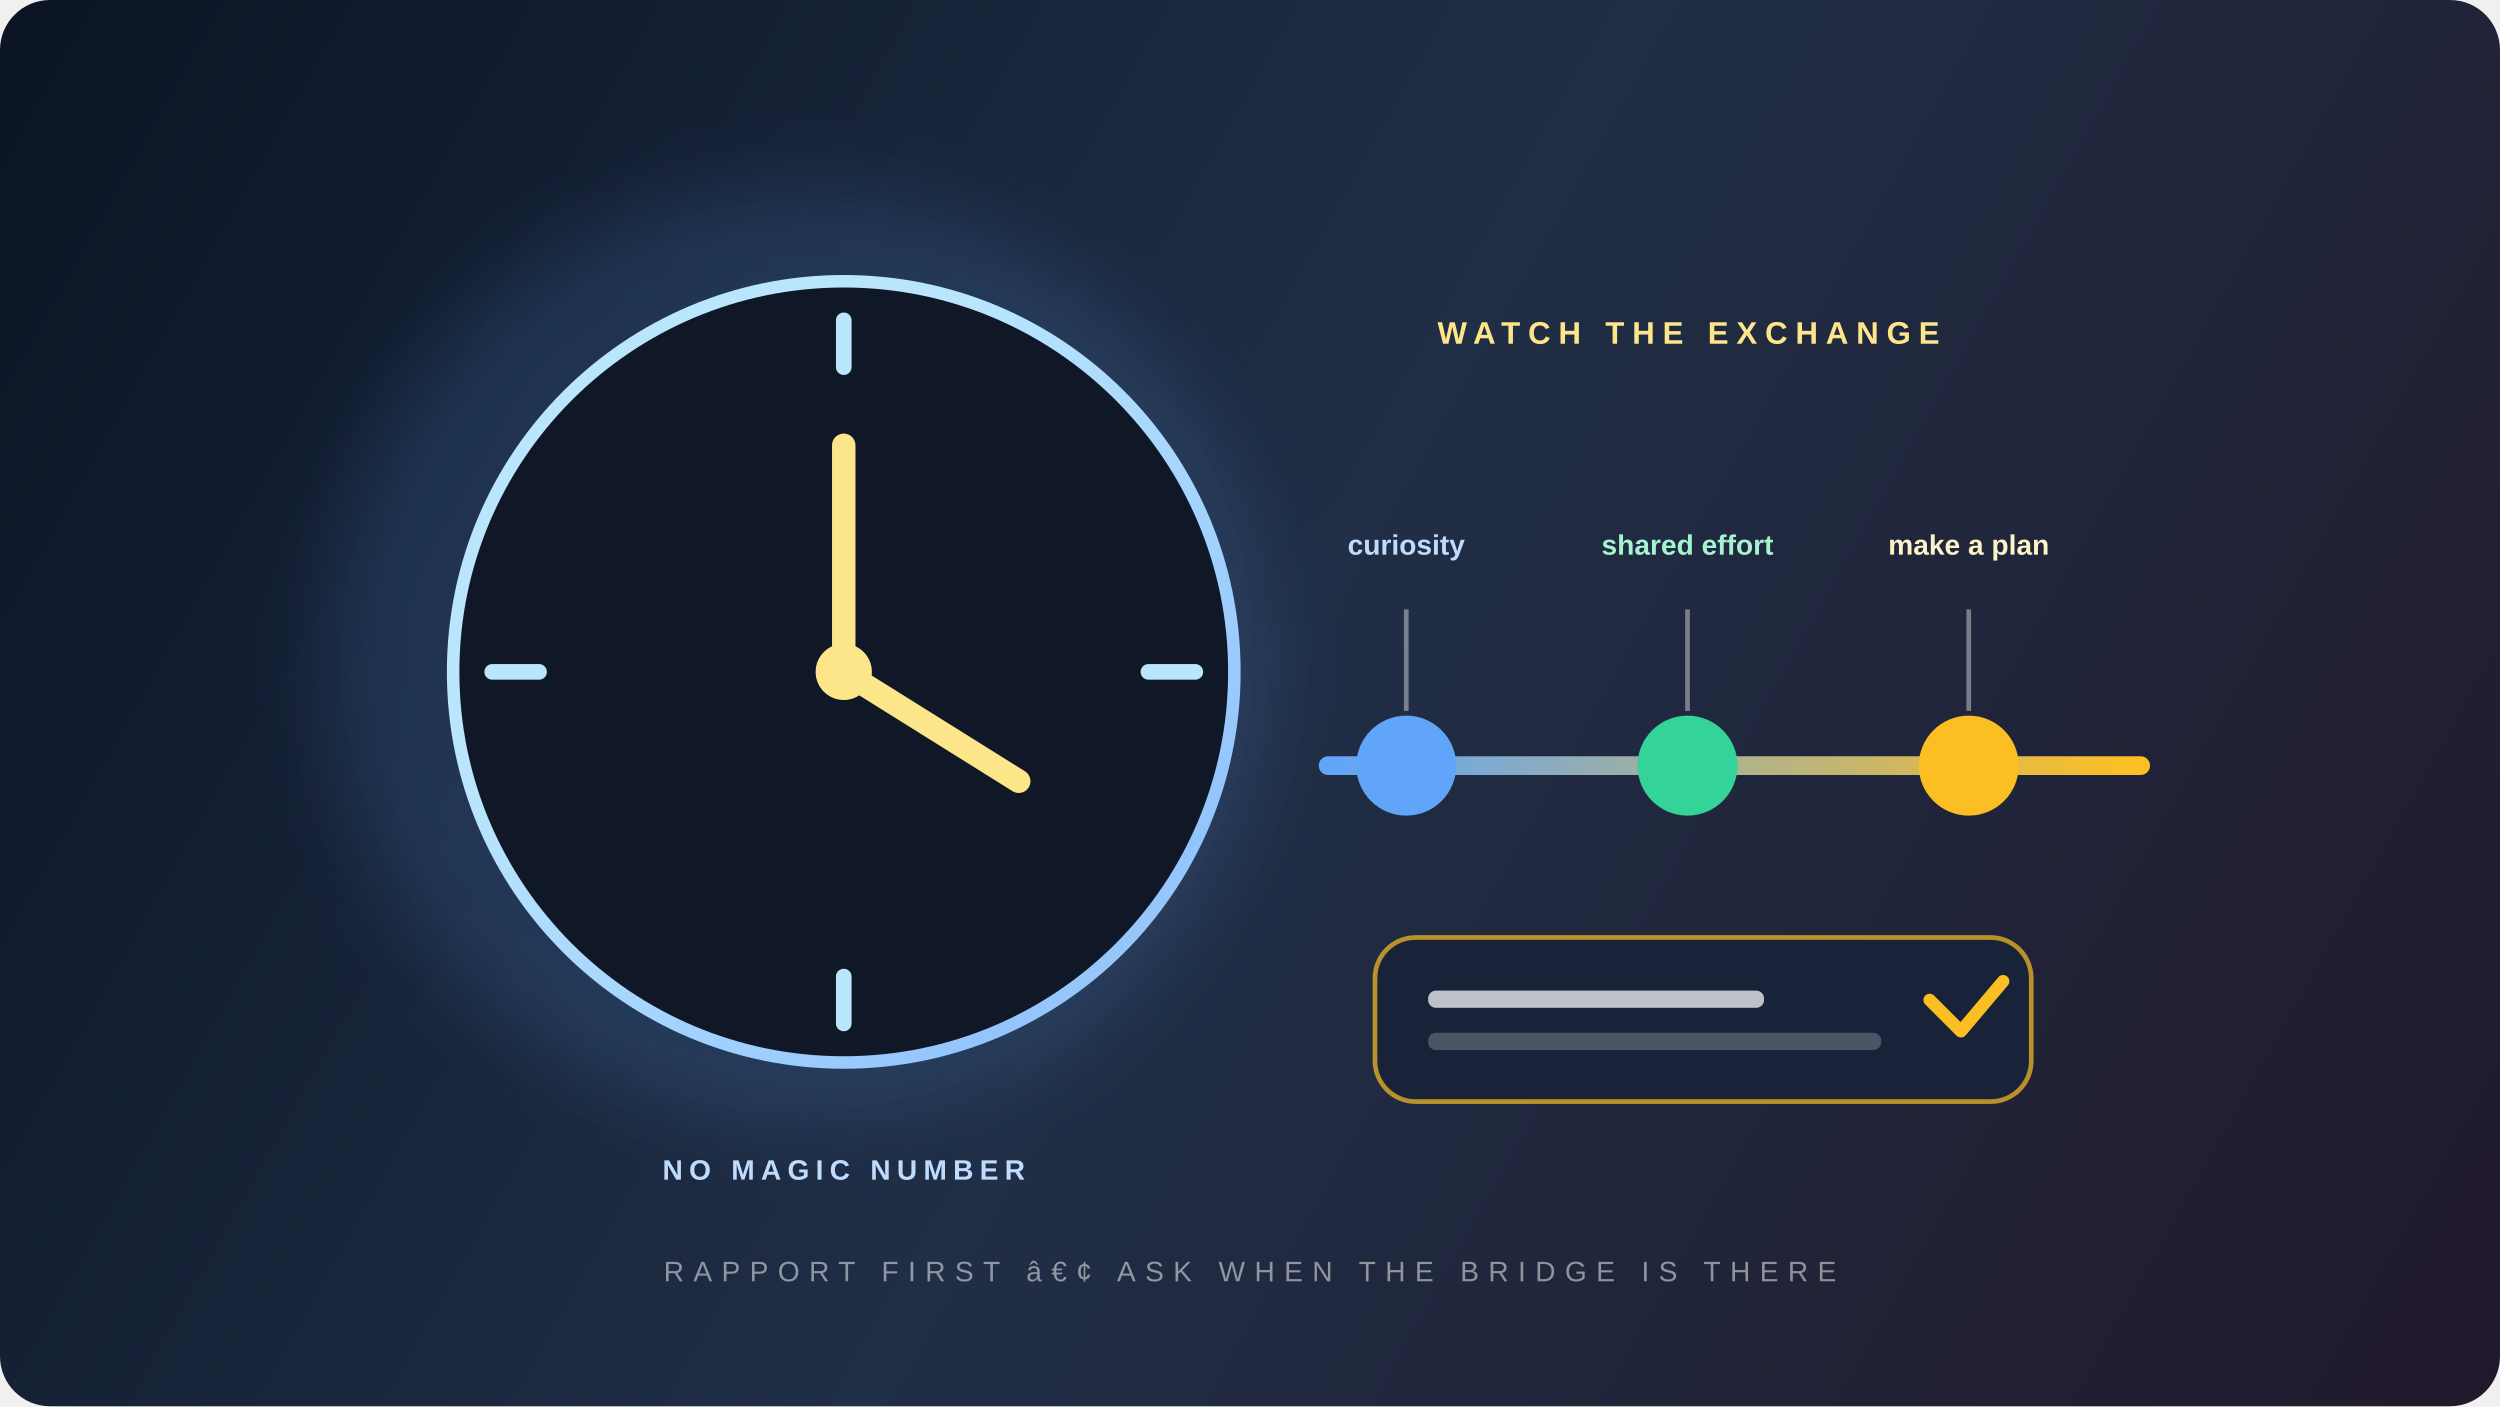
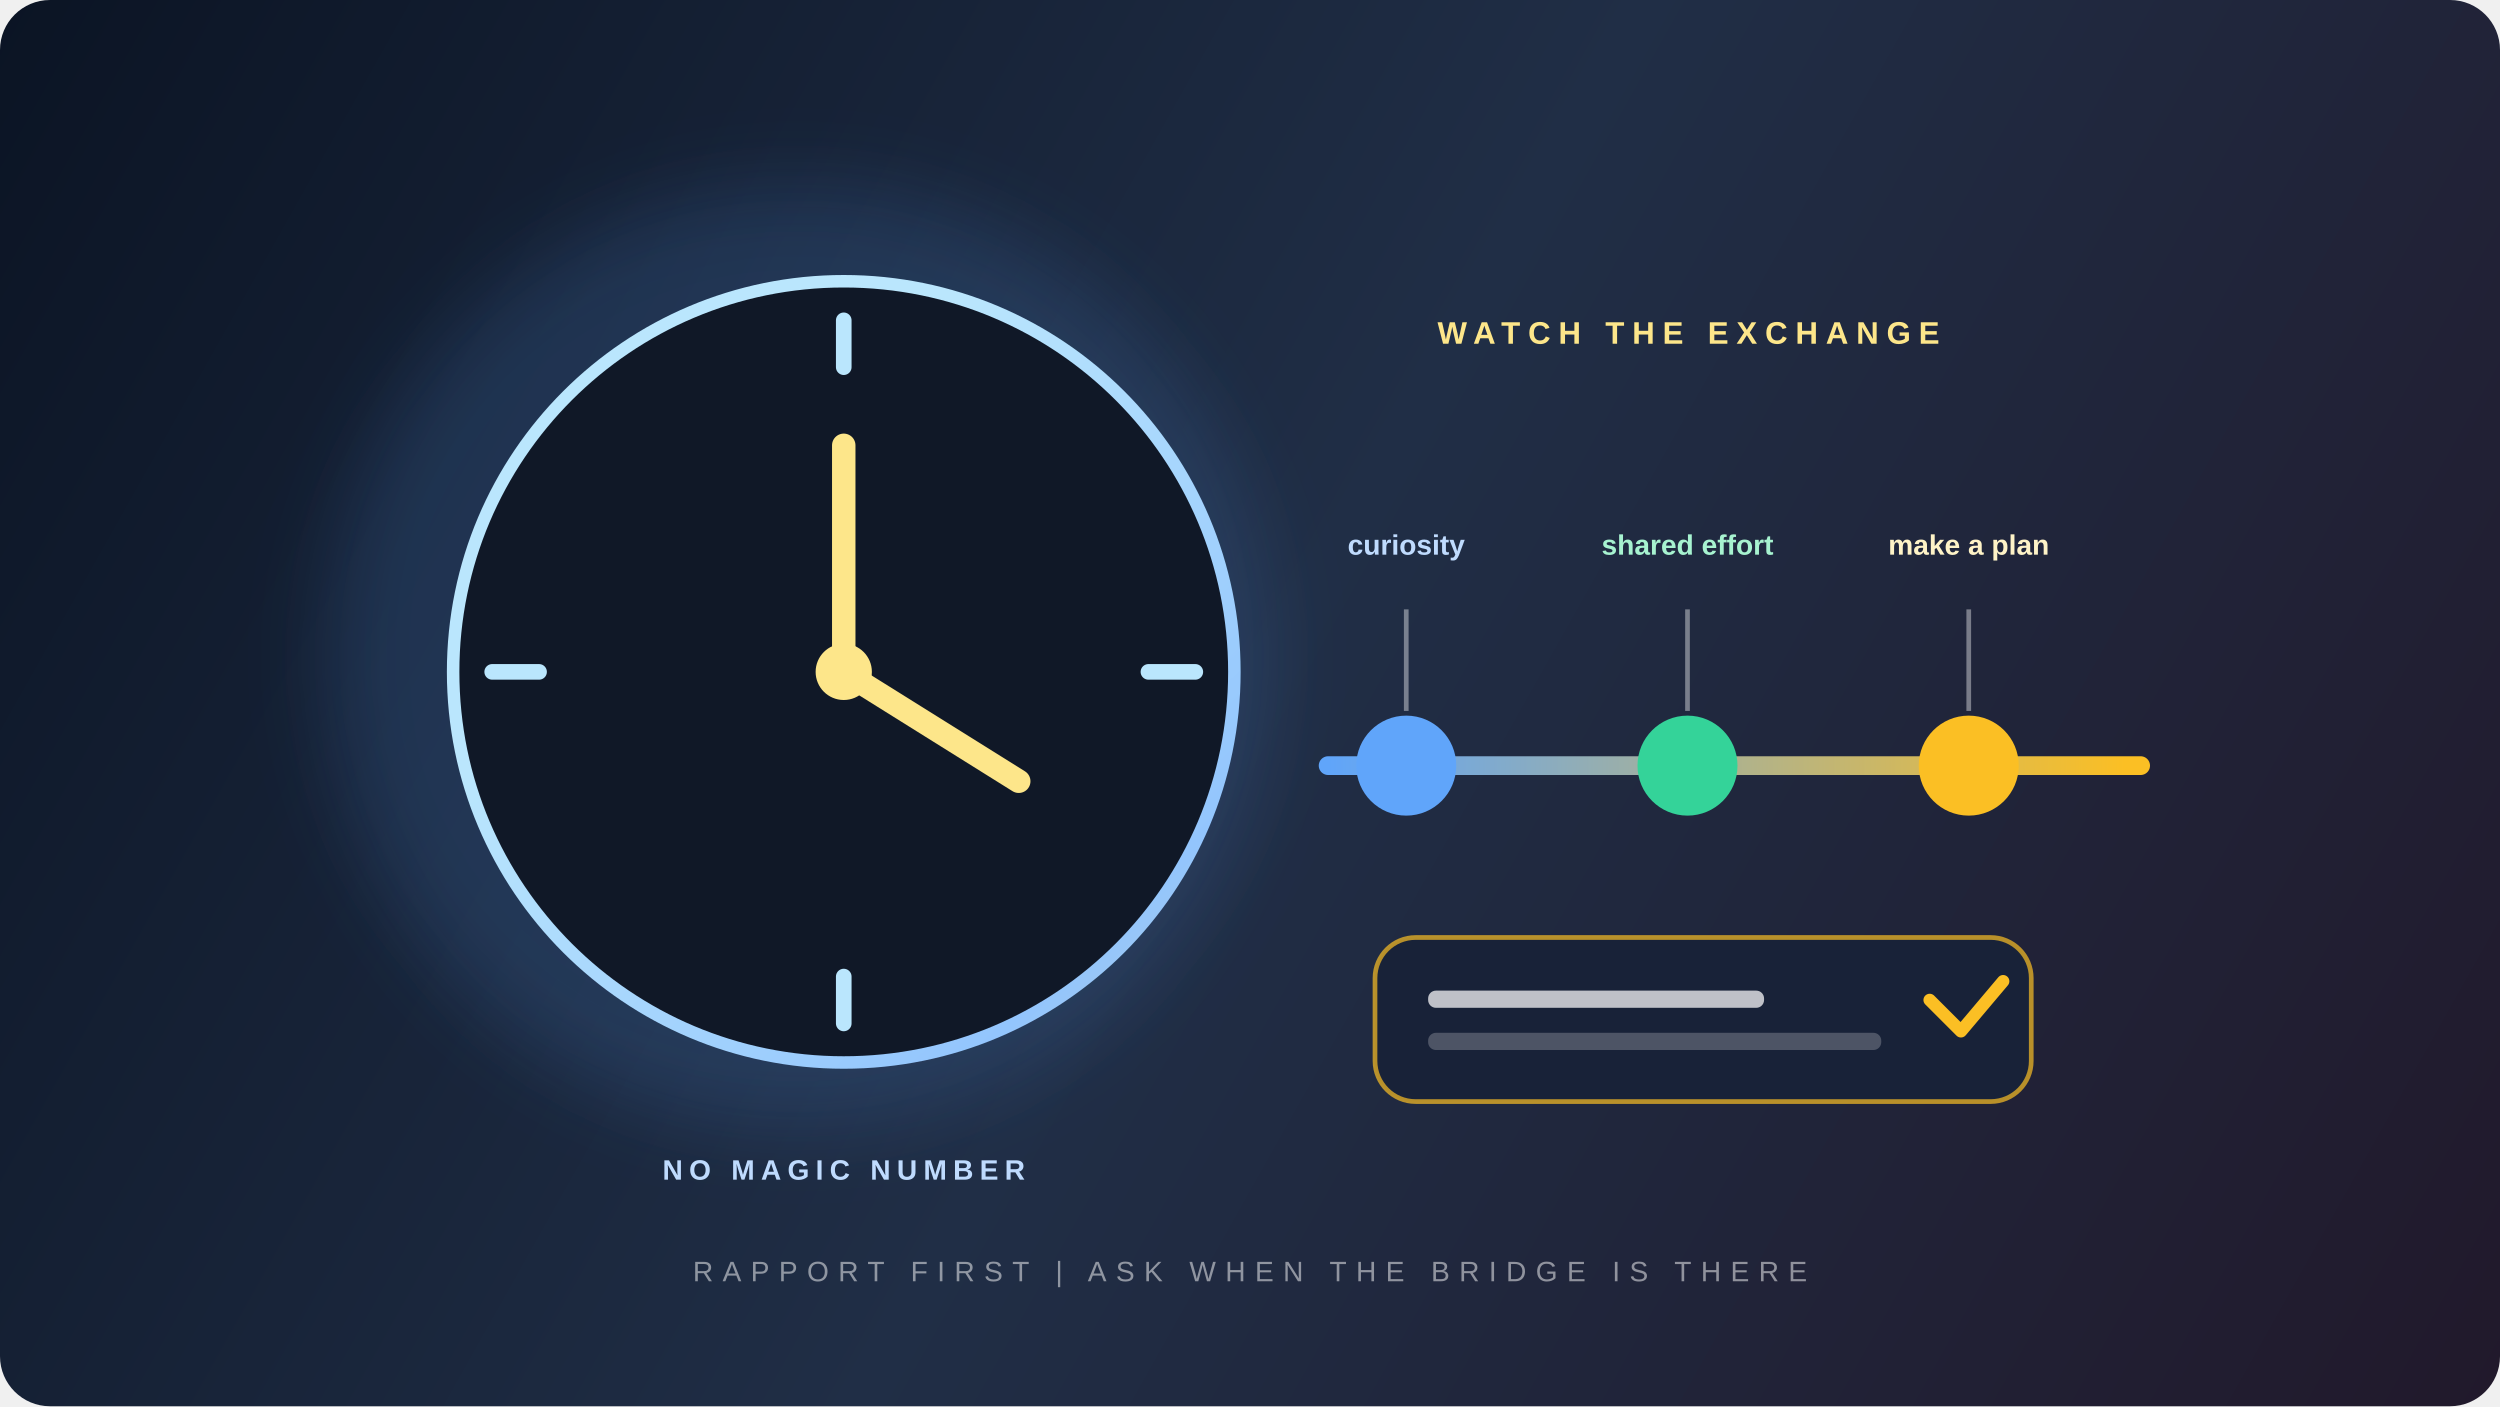
<svg xmlns="http://www.w3.org/2000/svg" width="1600" height="900" viewBox="0 0 1600 900" fill="none" role="img" aria-labelledby="title desc">
  <defs>
    <linearGradient id="bg" x1="0" y1="0" x2="1600" y2="900" gradientUnits="userSpaceOnUse">
      <stop stop-color="#0B1424" />
      <stop offset="0.5" stop-color="#202E46" />
      <stop offset="1" stop-color="#21192B" />
    </linearGradient>
    <linearGradient id="clock" x1="260" y1="170" x2="760" y2="680" gradientUnits="userSpaceOnUse">
      <stop stop-color="#BAE6FD" />
      <stop offset="0.5" stop-color="#93C5FD" />
      <stop offset="1" stop-color="#FDE68A" />
    </linearGradient>
    <linearGradient id="route" x1="850" y1="520" x2="1360" y2="520" gradientUnits="userSpaceOnUse">
      <stop stop-color="#60A5FA" />
      <stop offset="1" stop-color="#FBBF24" />
    </linearGradient>
    <filter id="glow" x="-60%" y="-60%" width="220%" height="220%">
      <feGaussianBlur stdDeviation="26" />
    </filter>
  </defs>
  <rect width="1600" height="900" rx="32" fill="url(#bg)" />
  <circle cx="510" cy="420" r="300" fill="#60A5FA" fill-opacity="0.15" filter="url(#glow)" />
  <g transform="translate(240 130)">
    <circle cx="300" cy="300" r="250" fill="#101827" stroke="url(#clock)" stroke-width="8" />
    <circle cx="300" cy="300" r="18" fill="#FDE68A" />
    <path d="M300 300V155M300 300L412 370" stroke="#FDE68A" stroke-width="15" stroke-linecap="round" />
    <path d="M300 75V105M525 300H495M300 525V495M75 300H105" stroke="#BAE6FD" stroke-width="10" stroke-linecap="round" />
    <text x="300" y="625" text-anchor="middle" fill="#BFDBFE" font-family="Arial,sans-serif" font-size="18" font-weight="900" letter-spacing="4">NO MAGIC NUMBER</text>
  </g>
  <text x="920" y="220" fill="#FDE68A" font-family="Arial,sans-serif" font-size="20" font-weight="900" letter-spacing="5">WATCH THE EXCHANGE</text>
  <path d="M850 490H1370" stroke="url(#route)" stroke-width="12" stroke-linecap="round" />
  <circle cx="900" cy="490" r="32" fill="#60A5FA" />
  <circle cx="1080" cy="490" r="32" fill="#34D399" />
  <circle cx="1260" cy="490" r="32" fill="#FBBF24" />
  <path d="M900 390V455M1080 390V455M1260 390V455" stroke="#FFFFFF" stroke-opacity="0.4" stroke-width="3" />
  <text x="900" y="355" text-anchor="middle" fill="#BFDBFE" font-family="Arial,sans-serif" font-size="18" font-weight="800">curiosity</text>
  <text x="1080" y="355" text-anchor="middle" fill="#A7F3D0" font-family="Arial,sans-serif" font-size="18" font-weight="800">shared effort</text>
  <text x="1260" y="355" text-anchor="middle" fill="#FEF3C7" font-family="Arial,sans-serif" font-size="18" font-weight="800">make a plan</text>
  <g transform="translate(880 600)">
    <rect width="420" height="105" rx="26" fill="#182238" stroke="#FBBF24" stroke-opacity="0.7" stroke-width="3" />
    <rect x="34" y="34" width="215" height="11" rx="5" fill="#FFFFFF" fill-opacity="0.72" />
    <rect x="34" y="61" width="290" height="11" rx="5" fill="#FFFFFF" fill-opacity="0.23" />
    <path d="M355 40L375 60L402 28" stroke="#FBBF24" stroke-width="8" stroke-linecap="round" stroke-linejoin="round" />
  </g>
-   <text x="800" y="820" text-anchor="middle" fill="#FFFFFF" fill-opacity="0.5" font-family="Arial,sans-serif" font-size="18" letter-spacing="6">RAPPORT FIRST  â€¢  ASK WHEN THE BRIDGE IS THERE</text>
+   <text x="800" y="820" text-anchor="middle" fill="#FFFFFF" fill-opacity="0.5" font-family="Arial,sans-serif" font-size="18" letter-spacing="6">RAPPORT FIRST  |  ASK WHEN THE BRIDGE IS THERE</text>
</svg>
